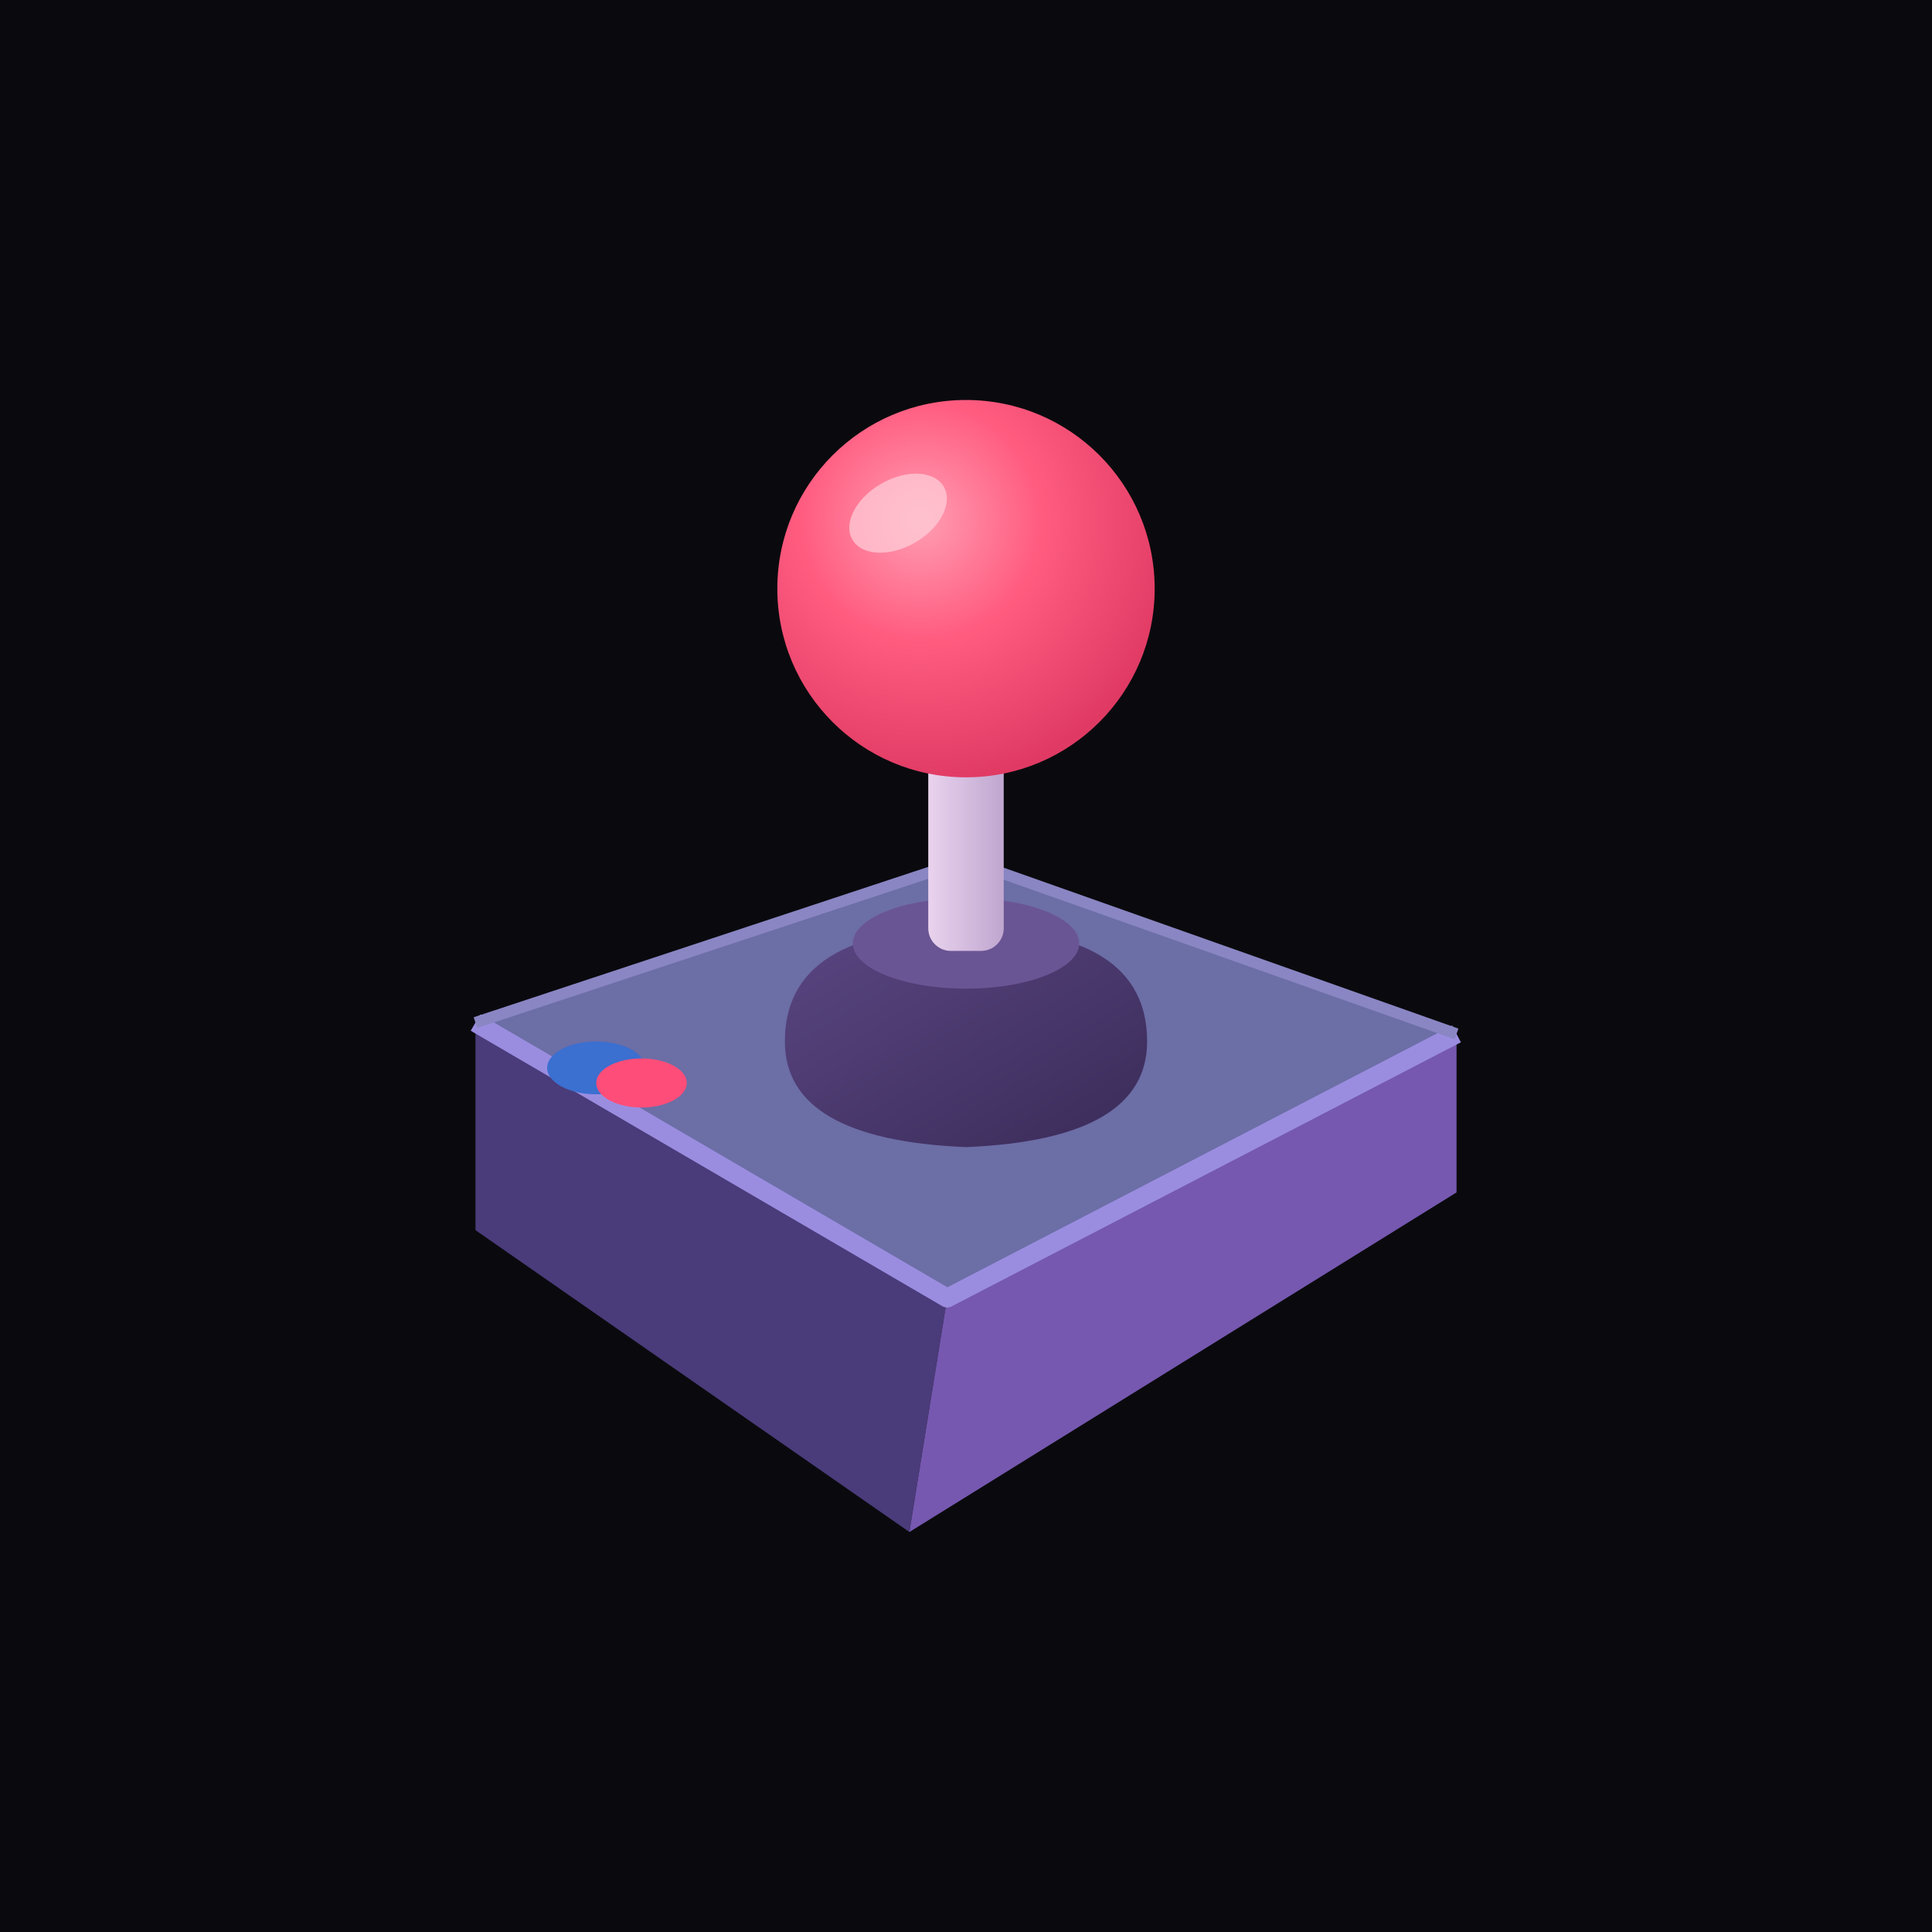
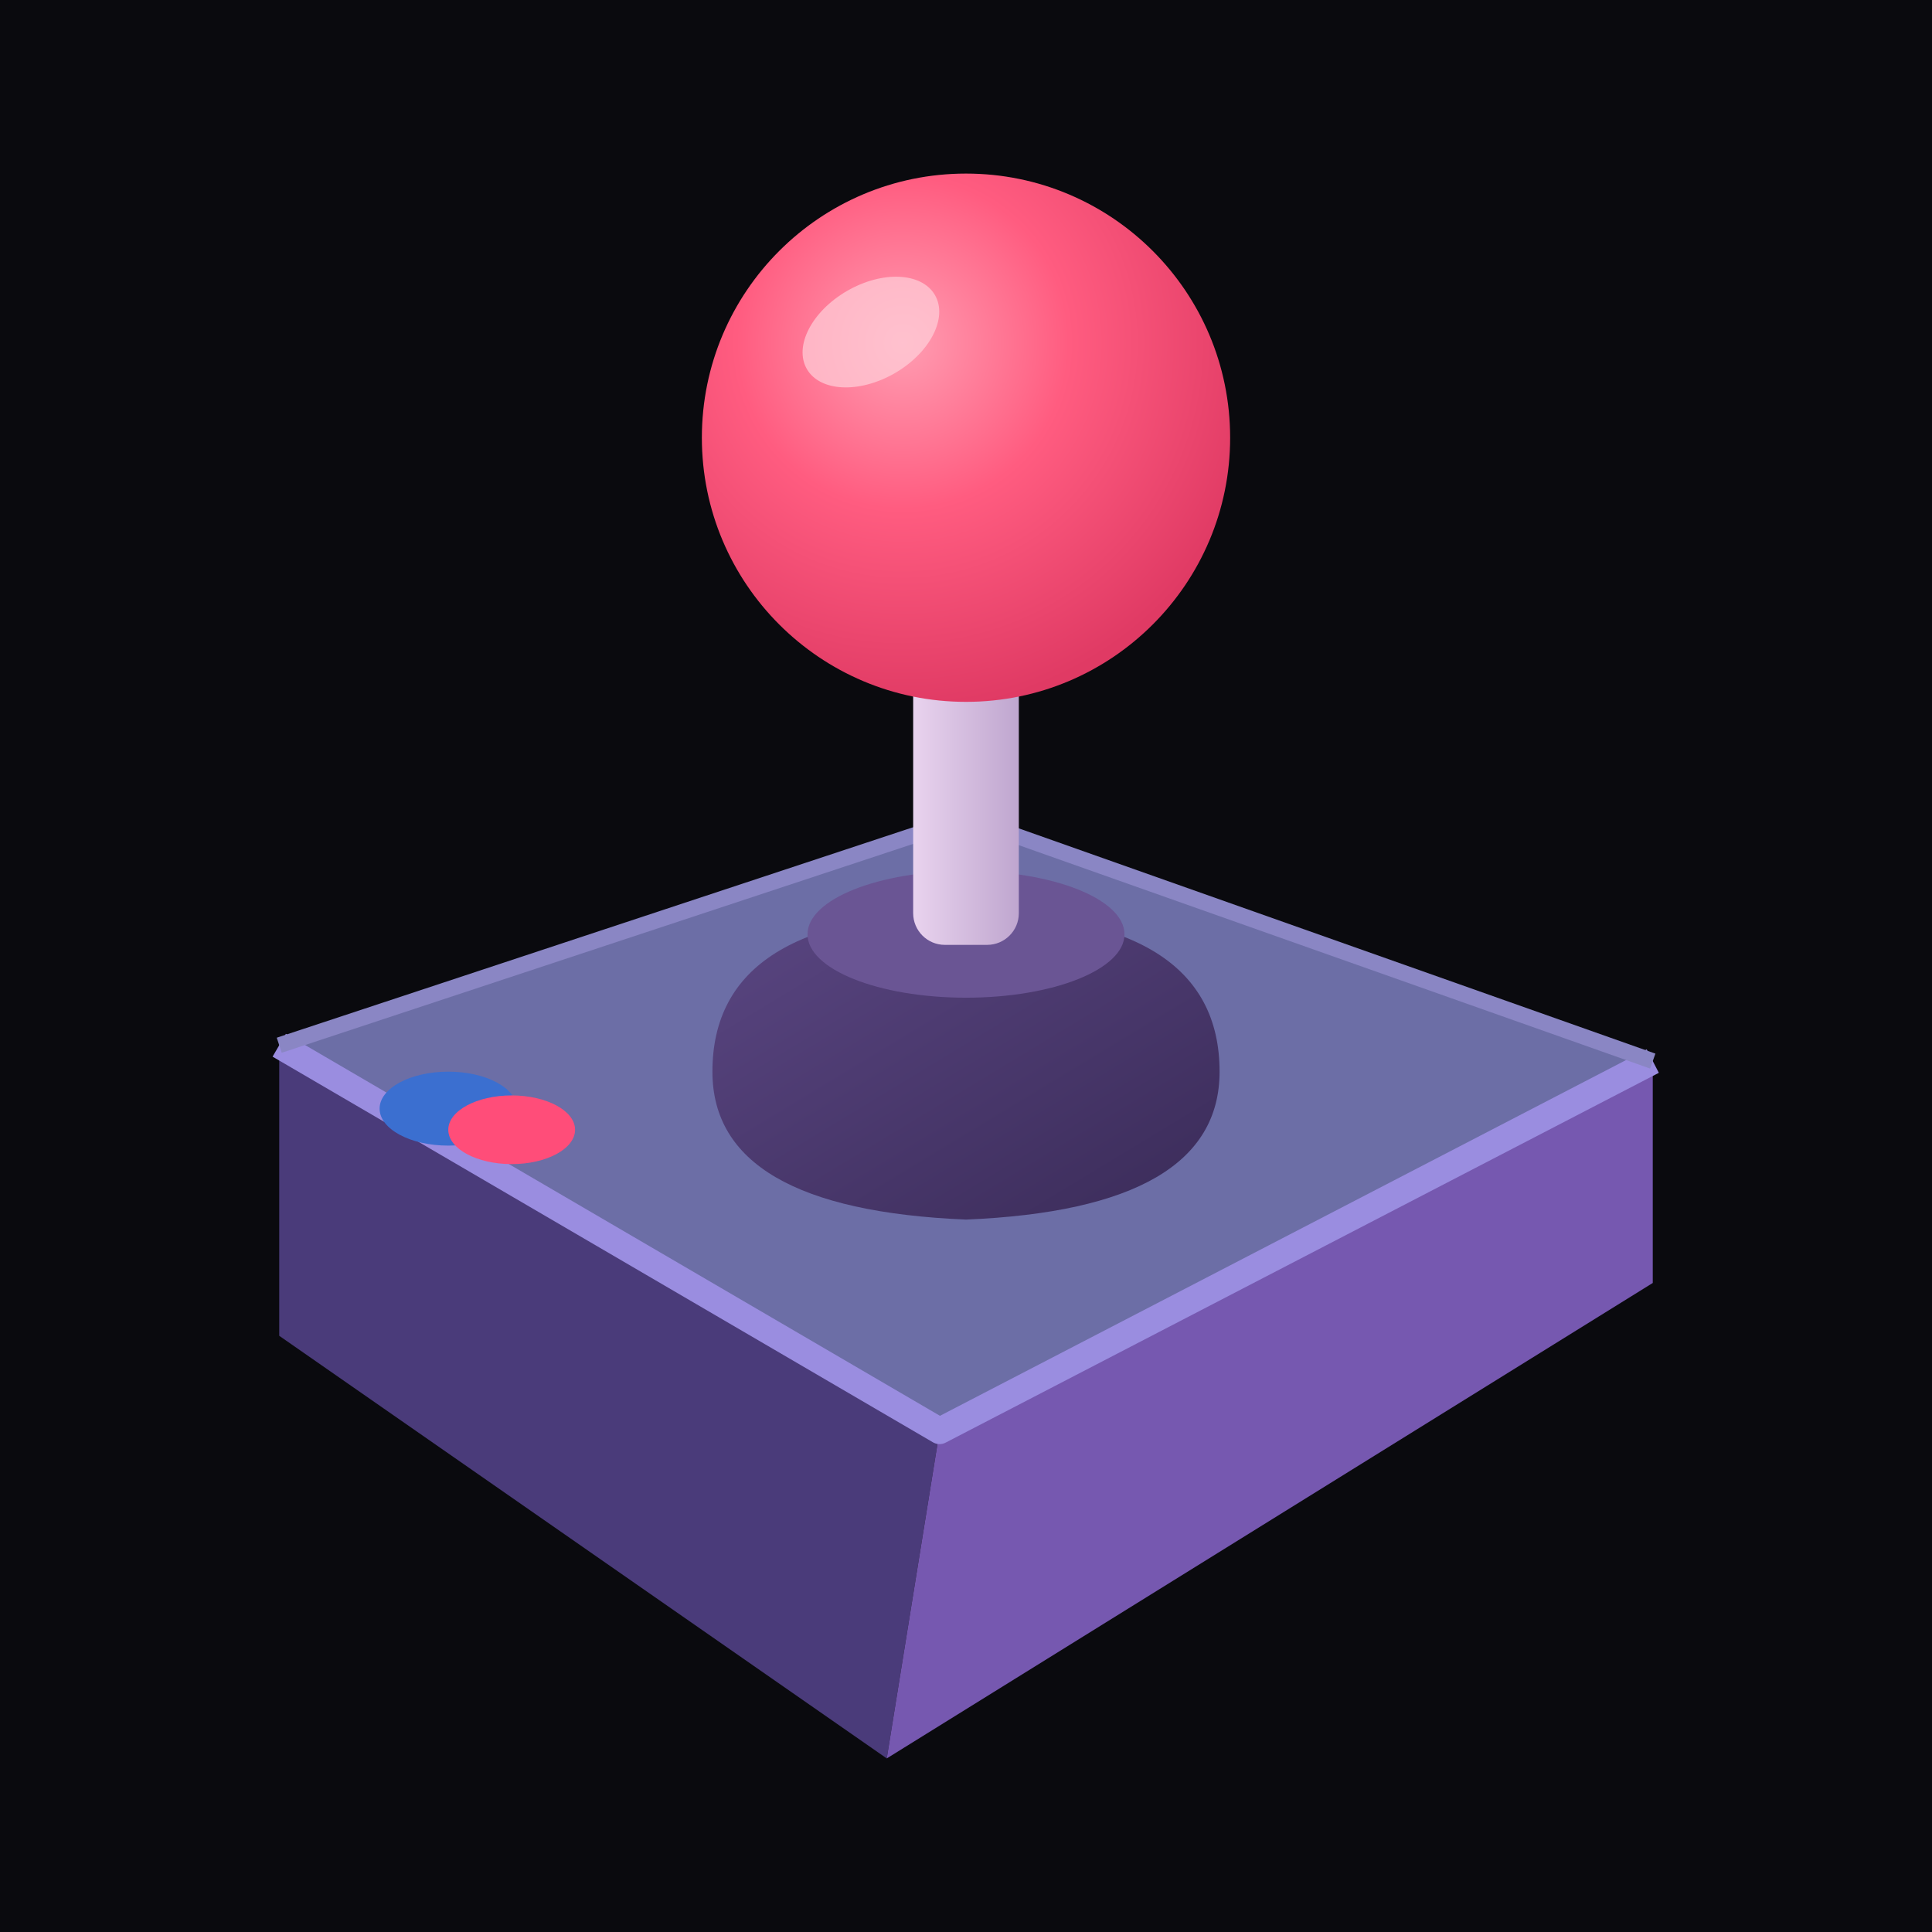
<svg xmlns="http://www.w3.org/2000/svg" viewBox="0 0 512 512" width="512" height="512">
  <defs>
    <radialGradient id="ball" cx="38%" cy="32%" r="70%">
      <stop offset="0" stop-color="#ff9db2" />
      <stop offset="0.45" stop-color="#ff5c80" />
      <stop offset="1" stop-color="#e03a64" />
    </radialGradient>
    <linearGradient id="dome" x1="0" y1="0" x2="1" y2="1">
      <stop offset="0" stop-color="#5a4682" />
      <stop offset="1" stop-color="#3a2b58" />
    </linearGradient>
    <linearGradient id="stick" x1="0" y1="0" x2="1" y2="0">
      <stop offset="0" stop-color="#e9d3ee" />
      <stop offset="1" stop-color="#bfa6cf" />
    </linearGradient>
  </defs>
  <rect width="512" height="512" fill="#0a0a0e" />
-   <polygon points="126,271 126,326 241,406 251,344" fill="#4a3b7a" />
-   <polygon points="251,344 241,406 386,316 386,274" fill="#7658b0" />
-   <polygon points="126,271 256,228 386,274 251,344" fill="#6c6ea6" />
-   <polyline points="126,271 251,344 386,274" fill="none" stroke="#9a8de0" stroke-width="5" stroke-linejoin="round" />
-   <polyline points="126,271 256,228 386,274" fill="none" stroke="#8a86c4" stroke-width="3" stroke-linejoin="round" />
-   <ellipse cx="158" cy="283" rx="13" ry="7" fill="#3b6fd0" />
-   <ellipse cx="170" cy="287" rx="12" ry="6.5" fill="#ff4d79" />
-   <path d="M208,276 Q208,246 256,246 Q304,246 304,276 Q304,302 256,304 Q208,302 208,276 Z" fill="url(#dome)" />
-   <ellipse cx="256" cy="250" rx="30" ry="12" fill="#6a5594" />
-   <rect x="246" y="190" width="20" height="62" rx="6" fill="url(#stick)" />
-   <circle cx="256" cy="156" r="50" fill="url(#ball)" />
-   <ellipse cx="238" cy="136" rx="14" ry="9" fill="#ffd0da" opacity="0.7" transform="rotate(-30 238 136)" />
+   <g transform="translate(256 256) scale(1.4) translate(-256 -256)">
+     <polygon points="126,271 126,326 241,406 251,344" fill="#4a3b7a" />
+     <polygon points="251,344 241,406 386,316 386,274" fill="#7658b0" />
+     <polygon points="126,271 256,228 386,274 251,344" fill="#6c6ea6" />
+     <polyline points="126,271 251,344 386,274" fill="none" stroke="#9a8de0" stroke-width="5" stroke-linejoin="round" />
+     <polyline points="126,271 256,228 386,274" fill="none" stroke="#8a86c4" stroke-width="3" stroke-linejoin="round" />
+     <ellipse cx="158" cy="283" rx="13" ry="7" fill="#3b6fd0" />
+     <ellipse cx="170" cy="287" rx="12" ry="6.5" fill="#ff4d79" />
+     <path d="M208,276 Q208,246 256,246 Q304,246 304,276 Q304,302 256,304 Q208,302 208,276 Z" fill="url(#dome)" />
+     <ellipse cx="256" cy="250" rx="30" ry="12" fill="#6a5594" />
+     <rect x="246" y="190" width="20" height="62" rx="6" fill="url(#stick)" />
+     <circle cx="256" cy="156" r="50" fill="url(#ball)" />
+     <ellipse cx="238" cy="136" rx="14" ry="9" fill="#ffd0da" opacity="0.7" transform="rotate(-30 238 136)" />
+   </g>
</svg>
